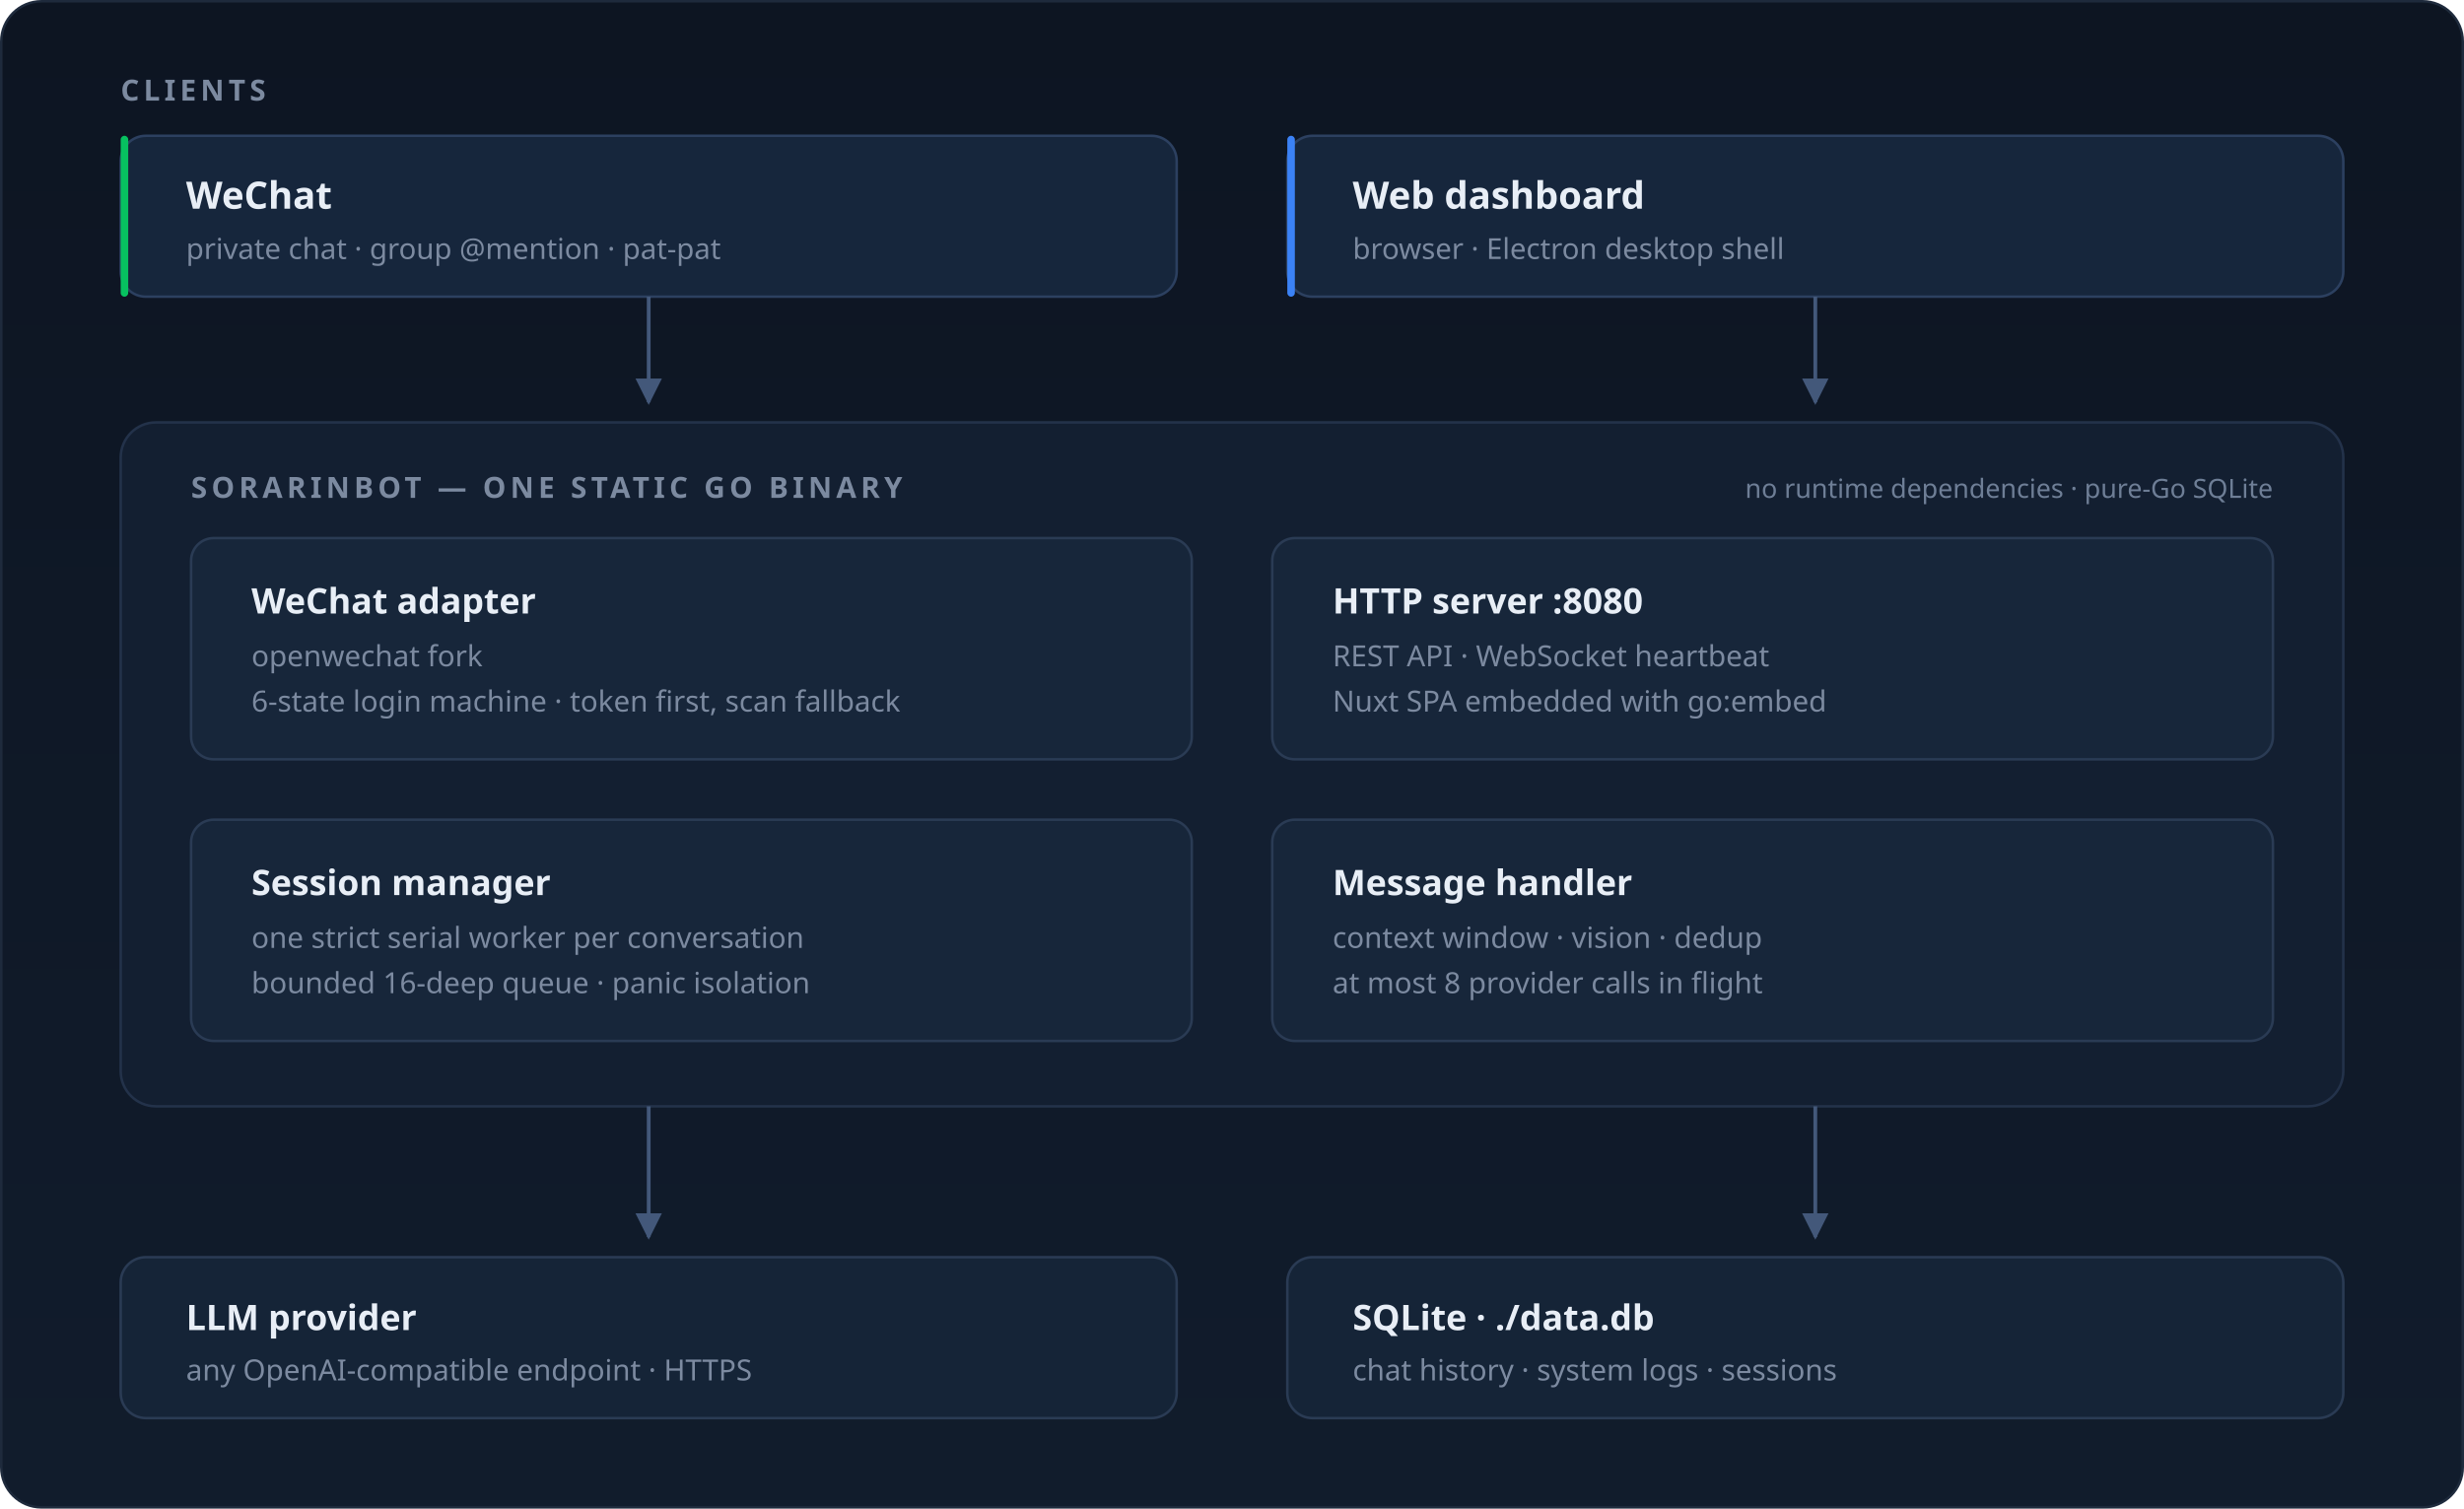
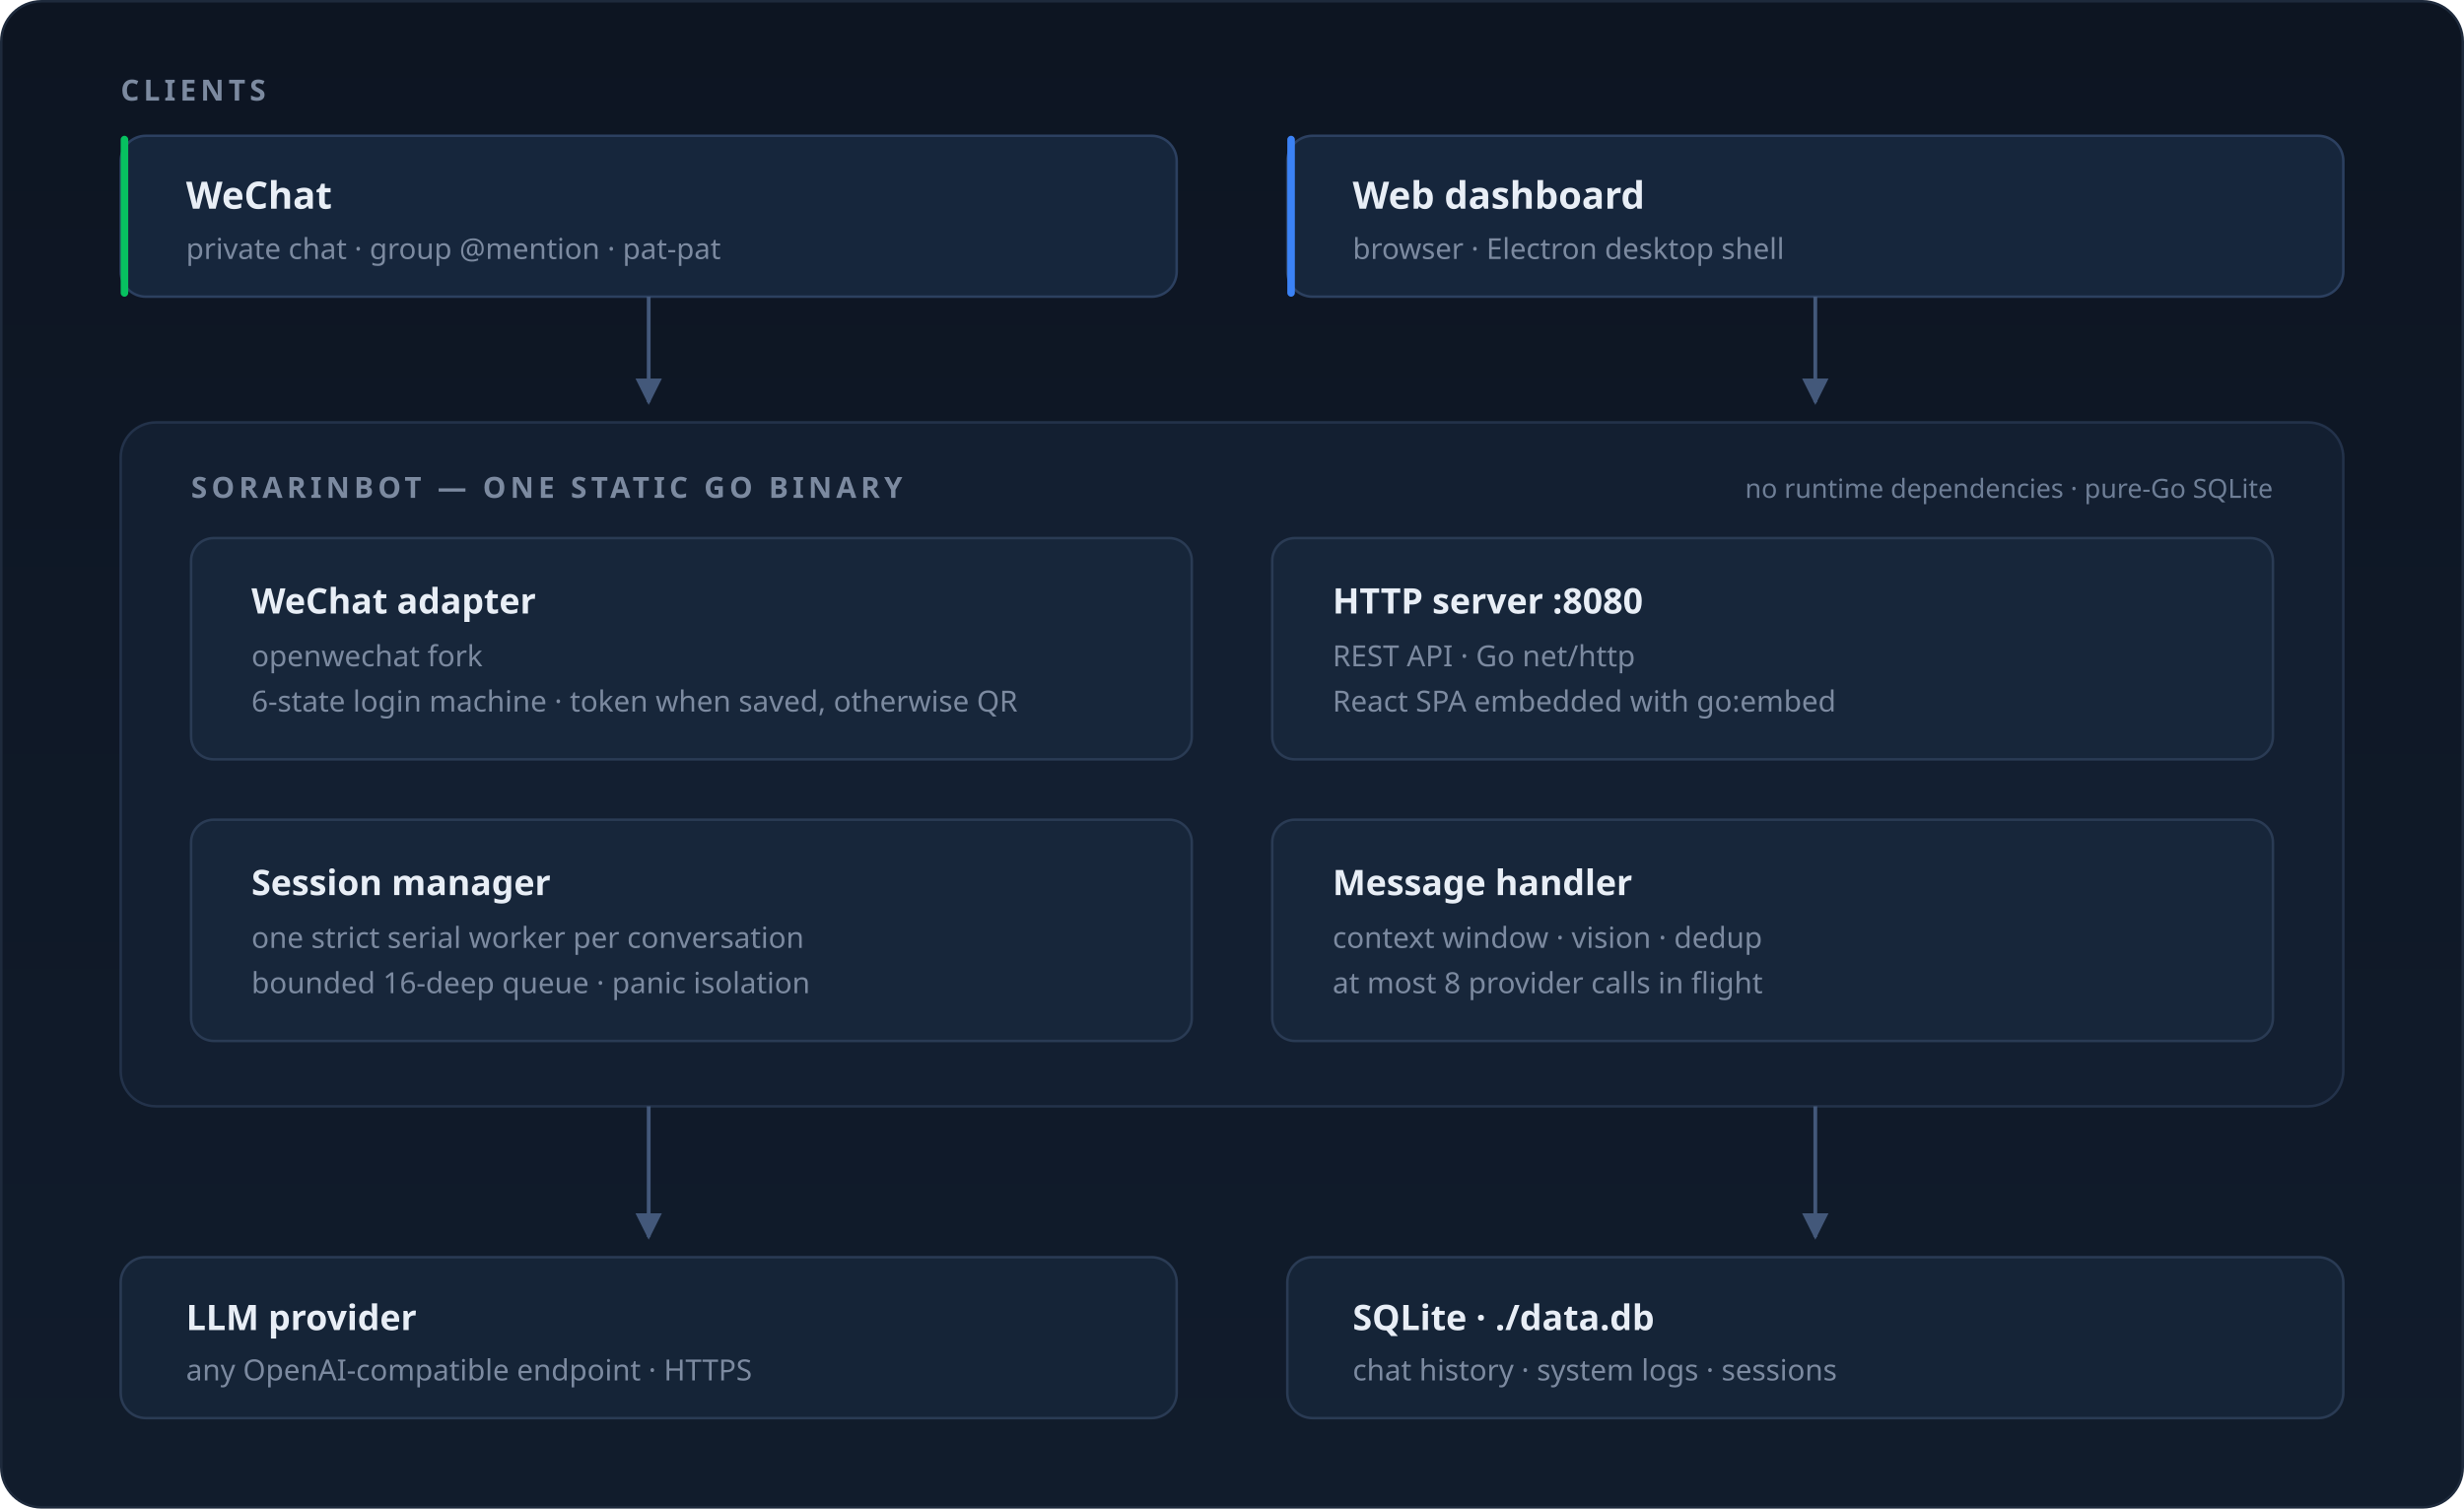
<svg xmlns="http://www.w3.org/2000/svg" viewBox="0 0 980 600" width="980" height="600" role="img" aria-label="SorarinBot architecture: WeChat and the web dashboard talk to a single static Go binary that owns the WeChat adapter, HTTP server, session manager and message handler, backed by SQLite and an OpenAI-compatible LLM provider.">
  <defs>
    <linearGradient id="bg" x1="0" y1="0" x2="0" y2="1">
      <stop offset="0" stop-color="#0D1522" />
      <stop offset="1" stop-color="#111C2C" />
    </linearGradient>
    <marker id="arrow" viewBox="0 0 10 10" refX="9" refY="5" markerWidth="7" markerHeight="7" orient="auto-start-reverse">
      <path d="M 0 0 L 10 5 L 0 10 z" fill="#43587A" />
    </marker>
  </defs>
  <rect x="0.5" y="0.5" width="979" height="599" rx="16" fill="url(#bg)" stroke="#1E2A3C" />
  <text x="48" y="40" font-family="-apple-system, BlinkMacSystemFont, 'Segoe UI', 'Noto Sans', Helvetica, Arial, sans-serif" font-size="11.6" font-weight="600" letter-spacing="1.7" fill="#7C8AA0">CLIENTS</text>
  <rect x="48" y="54" width="420" height="64" rx="10" fill="#16263C" stroke="#2C4060" />
  <rect x="48" y="54" width="3" height="64" rx="1.5" fill="#07C160" />
  <text x="74" y="83" font-family="-apple-system, BlinkMacSystemFont, 'Segoe UI', 'Noto Sans', Helvetica, Arial, sans-serif" font-size="15" font-weight="600" fill="#E8EEF6">WeChat</text>
  <text x="74" y="103" font-family="-apple-system, BlinkMacSystemFont, 'Segoe UI', 'Noto Sans', Helvetica, Arial, sans-serif" font-size="11.5" fill="#7C8AA0">private chat · group @mention · pat-pat</text>
  <rect x="512" y="54" width="420" height="64" rx="10" fill="#16263C" stroke="#2C4060" />
  <rect x="512" y="54" width="3" height="64" rx="1.5" fill="#3B82F6" />
  <text x="538" y="83" font-family="-apple-system, BlinkMacSystemFont, 'Segoe UI', 'Noto Sans', Helvetica, Arial, sans-serif" font-size="15" font-weight="600" fill="#E8EEF6">Web dashboard</text>
  <text x="538" y="103" font-family="-apple-system, BlinkMacSystemFont, 'Segoe UI', 'Noto Sans', Helvetica, Arial, sans-serif" font-size="11.5" fill="#7C8AA0">browser · Electron desktop shell</text>
  <path d="M 258 118 L 258 160" stroke="#43587A" stroke-width="1.5" marker-end="url(#arrow)" />
  <path d="M 722 118 L 722 160" stroke="#43587A" stroke-width="1.5" marker-end="url(#arrow)" />
  <rect x="48" y="168" width="884" height="272" rx="14" fill="#131F31" stroke="#23324A" />
  <text x="76" y="198" font-family="-apple-system, BlinkMacSystemFont, 'Segoe UI', 'Noto Sans', Helvetica, Arial, sans-serif" font-size="11.6" font-weight="600" letter-spacing="1.7" fill="#7C8AA0">SORARINBOT — ONE STATIC GO BINARY</text>
  <text x="904" y="198" text-anchor="end" font-family="-apple-system, BlinkMacSystemFont, 'Segoe UI', 'Noto Sans', Helvetica, Arial, sans-serif" font-size="10.5" fill="#6E7E96">no runtime dependencies · pure-Go SQLite</text>
  <rect x="76" y="214" width="398" height="88" rx="9" fill="#17263A" stroke="#2A3B54" />
  <text x="100" y="244" font-family="-apple-system, BlinkMacSystemFont, 'Segoe UI', 'Noto Sans', Helvetica, Arial, sans-serif" font-size="14" font-weight="600" fill="#E8EEF6">WeChat adapter</text>
  <text x="100" y="265" font-family="-apple-system, BlinkMacSystemFont, 'Segoe UI', 'Noto Sans', Helvetica, Arial, sans-serif" font-size="11.6" fill="#7C8AA0">openwechat fork</text>
-   <text x="100" y="283" font-family="-apple-system, BlinkMacSystemFont, 'Segoe UI', 'Noto Sans', Helvetica, Arial, sans-serif" font-size="11.6" fill="#7C8AA0">6-state login machine · token first, scan fallback</text>
+   <text x="100" y="283" font-family="-apple-system, BlinkMacSystemFont, 'Segoe UI', 'Noto Sans', Helvetica, Arial, sans-serif" font-size="11.6" fill="#7C8AA0">6-state login machine · token when saved, otherwise QR</text>
  <rect x="506" y="214" width="398" height="88" rx="9" fill="#17263A" stroke="#2A3B54" />
  <text x="530" y="244" font-family="-apple-system, BlinkMacSystemFont, 'Segoe UI', 'Noto Sans', Helvetica, Arial, sans-serif" font-size="14" font-weight="600" fill="#E8EEF6">HTTP server :8080</text>
-   <text x="530" y="265" font-family="-apple-system, BlinkMacSystemFont, 'Segoe UI', 'Noto Sans', Helvetica, Arial, sans-serif" font-size="11.6" fill="#7C8AA0">REST API · WebSocket heartbeat</text>
-   <text x="530" y="283" font-family="-apple-system, BlinkMacSystemFont, 'Segoe UI', 'Noto Sans', Helvetica, Arial, sans-serif" font-size="11.6" fill="#7C8AA0">Nuxt SPA embedded with go:embed</text>
+   <text x="530" y="265" font-family="-apple-system, BlinkMacSystemFont, 'Segoe UI', 'Noto Sans', Helvetica, Arial, sans-serif" font-size="11.6" fill="#7C8AA0">REST API · Go net/http</text>
+   <text x="530" y="283" font-family="-apple-system, BlinkMacSystemFont, 'Segoe UI', 'Noto Sans', Helvetica, Arial, sans-serif" font-size="11.6" fill="#7C8AA0">React SPA embedded with go:embed</text>
  <rect x="76" y="326" width="398" height="88" rx="9" fill="#17263A" stroke="#2A3B54" />
  <text x="100" y="356" font-family="-apple-system, BlinkMacSystemFont, 'Segoe UI', 'Noto Sans', Helvetica, Arial, sans-serif" font-size="14" font-weight="600" fill="#E8EEF6">Session manager</text>
  <text x="100" y="377" font-family="-apple-system, BlinkMacSystemFont, 'Segoe UI', 'Noto Sans', Helvetica, Arial, sans-serif" font-size="11.6" fill="#7C8AA0">one strict serial worker per conversation</text>
  <text x="100" y="395" font-family="-apple-system, BlinkMacSystemFont, 'Segoe UI', 'Noto Sans', Helvetica, Arial, sans-serif" font-size="11.6" fill="#7C8AA0">bounded 16-deep queue · panic isolation</text>
  <rect x="506" y="326" width="398" height="88" rx="9" fill="#17263A" stroke="#2A3B54" />
  <text x="530" y="356" font-family="-apple-system, BlinkMacSystemFont, 'Segoe UI', 'Noto Sans', Helvetica, Arial, sans-serif" font-size="14" font-weight="600" fill="#E8EEF6">Message handler</text>
  <text x="530" y="377" font-family="-apple-system, BlinkMacSystemFont, 'Segoe UI', 'Noto Sans', Helvetica, Arial, sans-serif" font-size="11.6" fill="#7C8AA0">context window · vision · dedup</text>
  <text x="530" y="395" font-family="-apple-system, BlinkMacSystemFont, 'Segoe UI', 'Noto Sans', Helvetica, Arial, sans-serif" font-size="11.6" fill="#7C8AA0">at most 8 provider calls in flight</text>
  <path d="M 258 440 L 258 492" stroke="#43587A" stroke-width="1.5" marker-end="url(#arrow)" />
  <path d="M 722 440 L 722 492" stroke="#43587A" stroke-width="1.5" marker-end="url(#arrow)" />
  <rect x="48" y="500" width="420" height="64" rx="10" fill="#152437" stroke="#2A3B54" />
  <text x="74" y="529" font-family="-apple-system, BlinkMacSystemFont, 'Segoe UI', 'Noto Sans', Helvetica, Arial, sans-serif" font-size="14" font-weight="600" fill="#E8EEF6">LLM provider</text>
  <text x="74" y="549" font-family="-apple-system, BlinkMacSystemFont, 'Segoe UI', 'Noto Sans', Helvetica, Arial, sans-serif" font-size="11.6" fill="#7C8AA0">any OpenAI-compatible endpoint · HTTPS</text>
  <rect x="512" y="500" width="420" height="64" rx="10" fill="#152437" stroke="#2A3B54" />
  <text x="538" y="529" font-family="-apple-system, BlinkMacSystemFont, 'Segoe UI', 'Noto Sans', Helvetica, Arial, sans-serif" font-size="14" font-weight="600" fill="#E8EEF6">SQLite · ./data.db</text>
  <text x="538" y="549" font-family="-apple-system, BlinkMacSystemFont, 'Segoe UI', 'Noto Sans', Helvetica, Arial, sans-serif" font-size="11.6" fill="#7C8AA0">chat history · system logs · sessions</text>
</svg>
